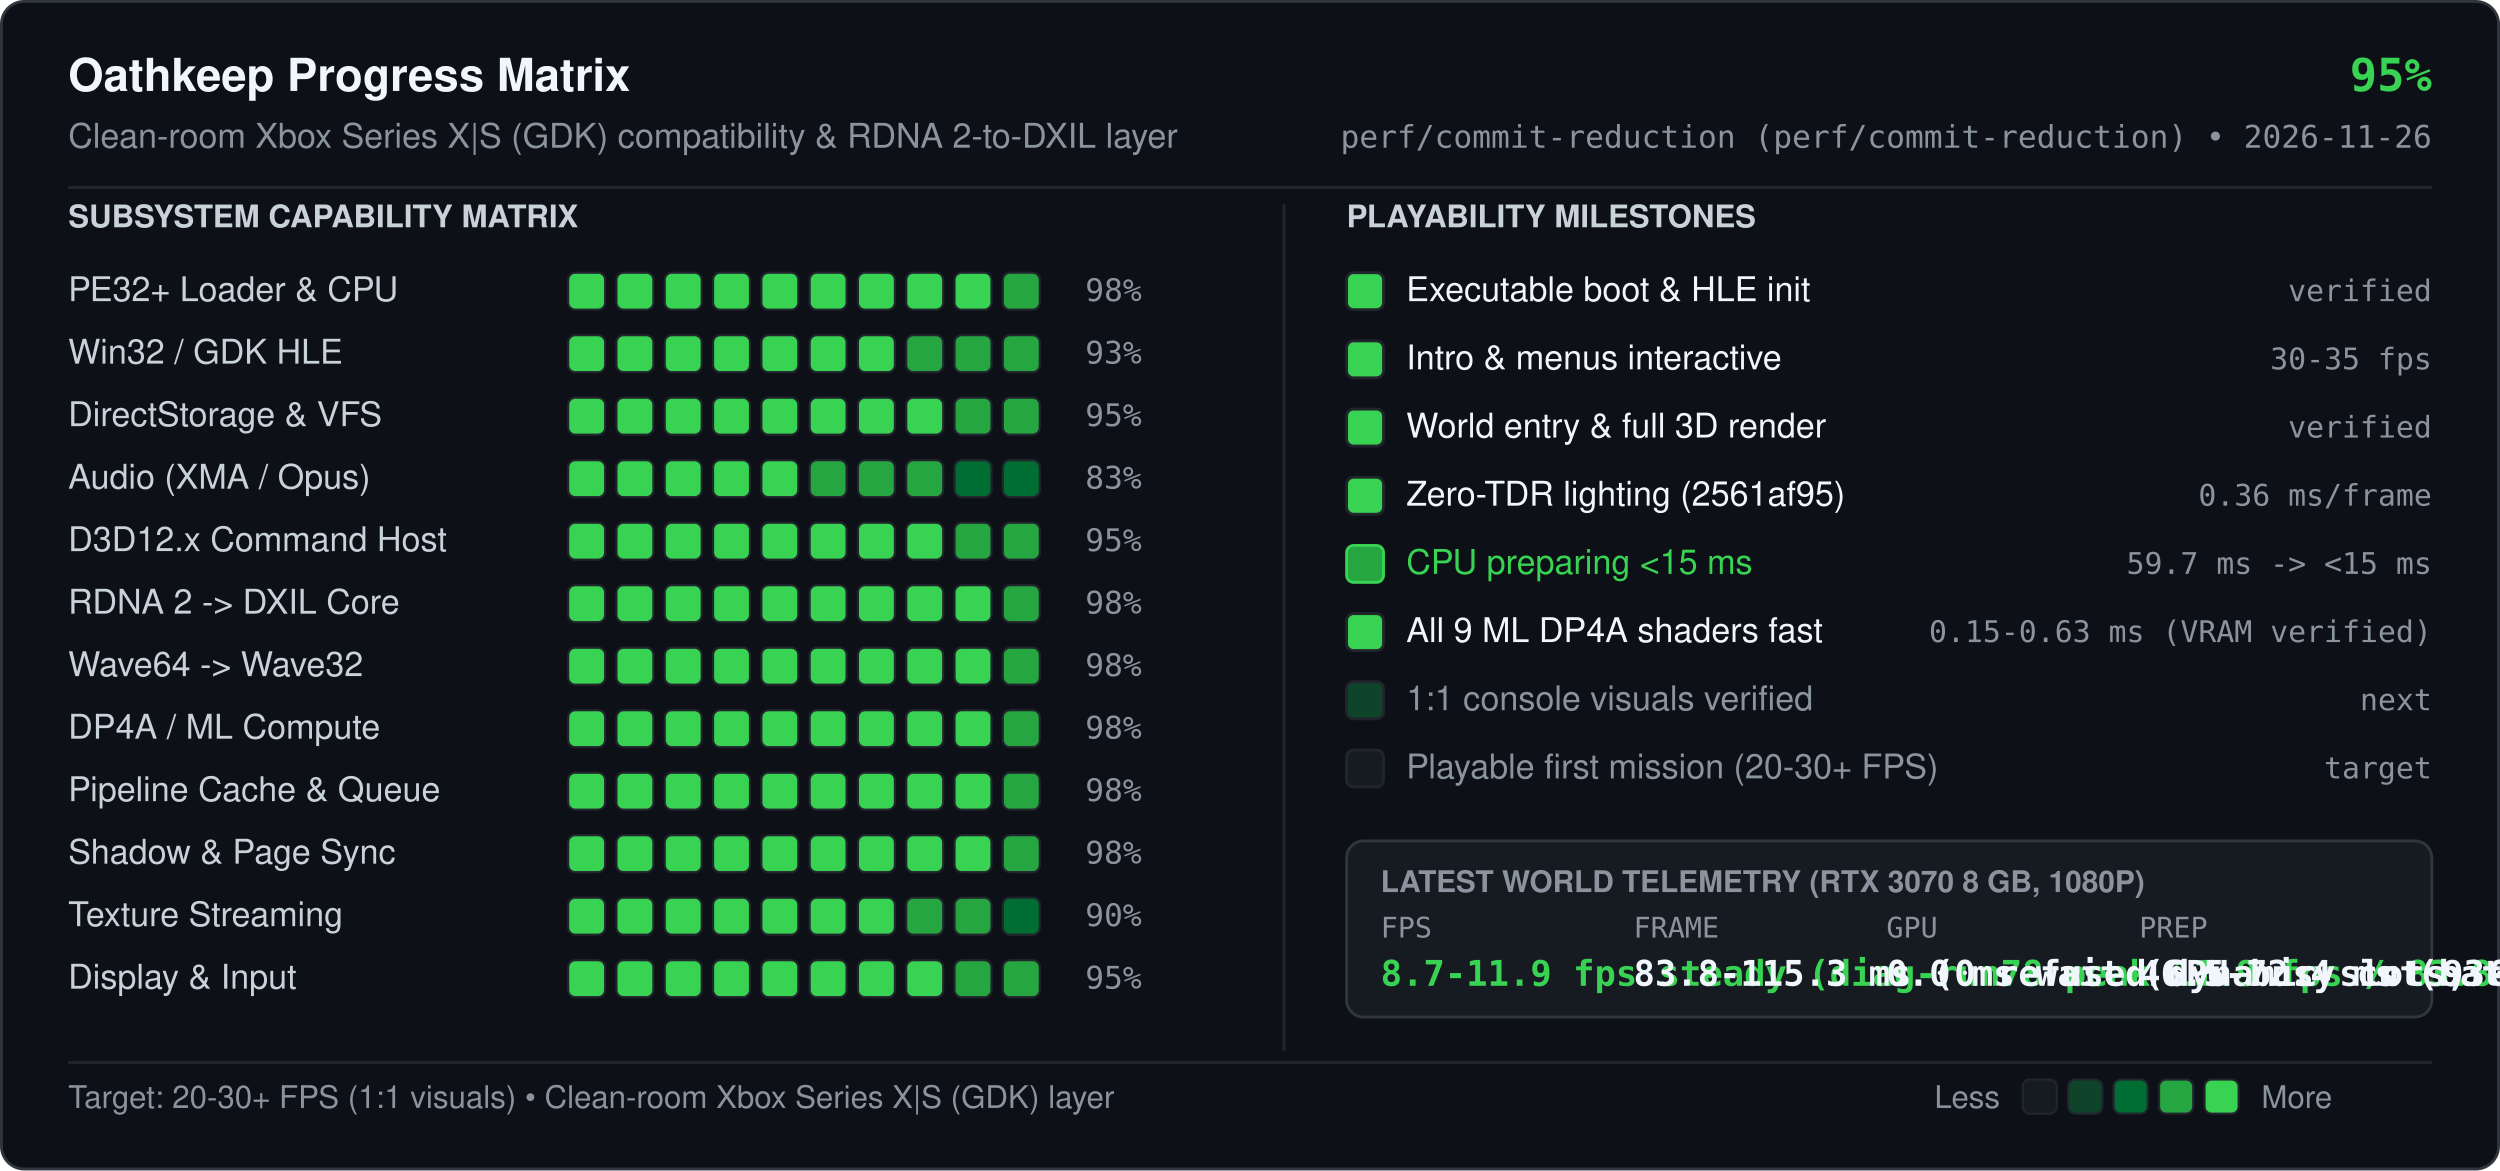
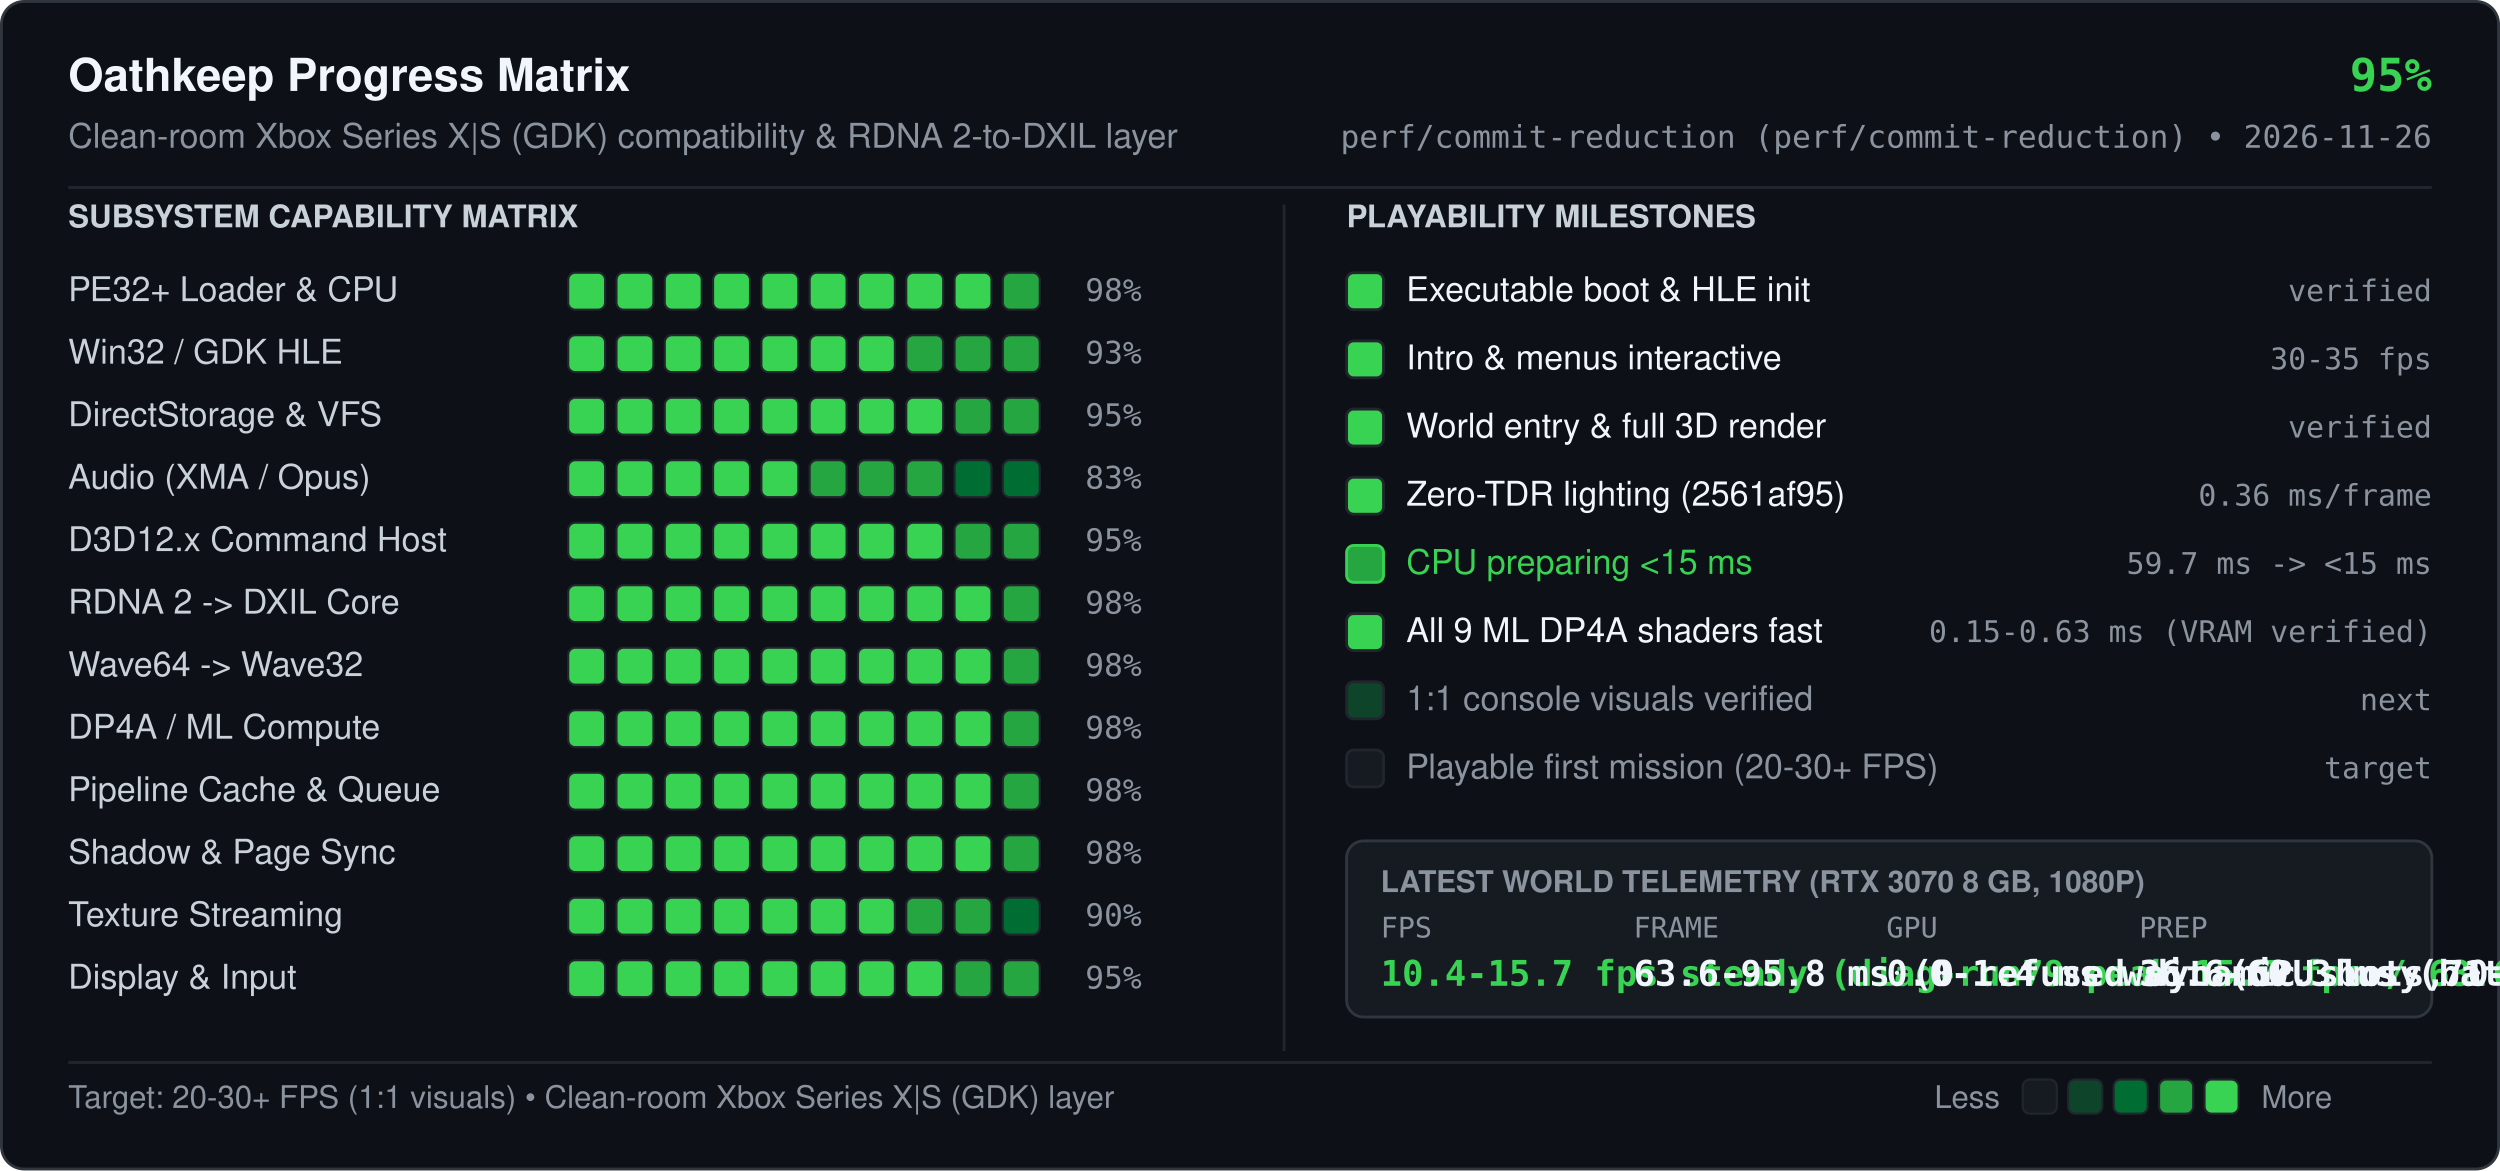
<svg xmlns="http://www.w3.org/2000/svg" width="880" height="412" viewBox="0 0 880 412" role="img" aria-label="Oathkeep Compatibility and Performance Progress">
  <defs>
    <style>text { font-family: -apple-system, BlinkMacSystemFont, 'Segoe UI', Helvetica, Arial, sans-serif; } .mono { font-family: ui-monospace, SFMono-Regular, Menlo, Consolas, monospace; }</style>
  </defs>
  <rect x="0.5" y="0.5" width="879" height="411" rx="8" fill="#0d1117" stroke="#30363d" />
  <text x="24" y="32" fill="#f0f6fc" font-size="16" font-weight="600">Oathkeep Progress Matrix</text>
  <text x="24" y="52" fill="#8b949e" font-size="12">Clean-room Xbox Series X|S (GDK) compatibility &amp; RDNA 2-to-DXIL layer</text>
  <text x="856" y="32" text-anchor="end" fill="#39d353" font-size="16" font-weight="700" class="mono">95%</text>
  <text x="856" y="52" text-anchor="end" fill="#8b949e" font-size="11" class="mono">perf/commit-reduction (perf/commit-reduction) • 2026-11-26</text>
  <line x1="24" y1="66" x2="856" y2="66" stroke="#21262d" />
  <text x="24" y="80" fill="#c9d1d9" font-size="11" font-weight="600">SUBSYSTEM CAPABILITY MATRIX</text>
  <text x="24" y="106" fill="#c9d1d9" font-size="12">PE32+ Loader &amp; CPU</text>
  <rect x="200" y="96" width="13" height="13" rx="2.5" fill="#39d353" stroke="#21262d" stroke-width="0.75" />
  <rect x="217" y="96" width="13" height="13" rx="2.5" fill="#39d353" stroke="#21262d" stroke-width="0.75" />
  <rect x="234" y="96" width="13" height="13" rx="2.5" fill="#39d353" stroke="#21262d" stroke-width="0.75" />
  <rect x="251" y="96" width="13" height="13" rx="2.5" fill="#39d353" stroke="#21262d" stroke-width="0.75" />
  <rect x="268" y="96" width="13" height="13" rx="2.5" fill="#39d353" stroke="#21262d" stroke-width="0.75" />
  <rect x="285" y="96" width="13" height="13" rx="2.5" fill="#39d353" stroke="#21262d" stroke-width="0.75" />
  <rect x="302" y="96" width="13" height="13" rx="2.5" fill="#39d353" stroke="#21262d" stroke-width="0.75" />
  <rect x="319" y="96" width="13" height="13" rx="2.5" fill="#39d353" stroke="#21262d" stroke-width="0.75" />
  <rect x="336" y="96" width="13" height="13" rx="2.5" fill="#39d353" stroke="#21262d" stroke-width="0.75" />
  <rect x="353" y="96" width="13" height="13" rx="2.5" fill="#26a641" stroke="#21262d" stroke-width="0.75" />
  <text x="382" y="106" fill="#8b949e" font-size="11" class="mono"> 98%</text>
  <text x="24" y="128" fill="#c9d1d9" font-size="12">Win32 / GDK HLE</text>
  <rect x="200" y="118" width="13" height="13" rx="2.5" fill="#39d353" stroke="#21262d" stroke-width="0.75" />
  <rect x="217" y="118" width="13" height="13" rx="2.5" fill="#39d353" stroke="#21262d" stroke-width="0.75" />
  <rect x="234" y="118" width="13" height="13" rx="2.5" fill="#39d353" stroke="#21262d" stroke-width="0.75" />
  <rect x="251" y="118" width="13" height="13" rx="2.5" fill="#39d353" stroke="#21262d" stroke-width="0.75" />
  <rect x="268" y="118" width="13" height="13" rx="2.5" fill="#39d353" stroke="#21262d" stroke-width="0.75" />
  <rect x="285" y="118" width="13" height="13" rx="2.5" fill="#39d353" stroke="#21262d" stroke-width="0.75" />
  <rect x="302" y="118" width="13" height="13" rx="2.5" fill="#39d353" stroke="#21262d" stroke-width="0.75" />
  <rect x="319" y="118" width="13" height="13" rx="2.5" fill="#26a641" stroke="#21262d" stroke-width="0.75" />
  <rect x="336" y="118" width="13" height="13" rx="2.5" fill="#26a641" stroke="#21262d" stroke-width="0.75" />
  <rect x="353" y="118" width="13" height="13" rx="2.5" fill="#26a641" stroke="#21262d" stroke-width="0.75" />
  <text x="382" y="128" fill="#8b949e" font-size="11" class="mono"> 93%</text>
  <text x="24" y="150" fill="#c9d1d9" font-size="12">DirectStorage &amp; VFS</text>
  <rect x="200" y="140" width="13" height="13" rx="2.5" fill="#39d353" stroke="#21262d" stroke-width="0.75" />
  <rect x="217" y="140" width="13" height="13" rx="2.5" fill="#39d353" stroke="#21262d" stroke-width="0.75" />
  <rect x="234" y="140" width="13" height="13" rx="2.5" fill="#39d353" stroke="#21262d" stroke-width="0.75" />
  <rect x="251" y="140" width="13" height="13" rx="2.5" fill="#39d353" stroke="#21262d" stroke-width="0.75" />
  <rect x="268" y="140" width="13" height="13" rx="2.5" fill="#39d353" stroke="#21262d" stroke-width="0.75" />
  <rect x="285" y="140" width="13" height="13" rx="2.5" fill="#39d353" stroke="#21262d" stroke-width="0.75" />
  <rect x="302" y="140" width="13" height="13" rx="2.5" fill="#39d353" stroke="#21262d" stroke-width="0.75" />
  <rect x="319" y="140" width="13" height="13" rx="2.5" fill="#39d353" stroke="#21262d" stroke-width="0.75" />
  <rect x="336" y="140" width="13" height="13" rx="2.5" fill="#26a641" stroke="#21262d" stroke-width="0.75" />
  <rect x="353" y="140" width="13" height="13" rx="2.5" fill="#26a641" stroke="#21262d" stroke-width="0.75" />
  <text x="382" y="150" fill="#8b949e" font-size="11" class="mono"> 95%</text>
  <text x="24" y="172" fill="#c9d1d9" font-size="12">Audio (XMA / Opus)</text>
  <rect x="200" y="162" width="13" height="13" rx="2.5" fill="#39d353" stroke="#21262d" stroke-width="0.75" />
  <rect x="217" y="162" width="13" height="13" rx="2.5" fill="#39d353" stroke="#21262d" stroke-width="0.75" />
  <rect x="234" y="162" width="13" height="13" rx="2.5" fill="#39d353" stroke="#21262d" stroke-width="0.75" />
  <rect x="251" y="162" width="13" height="13" rx="2.5" fill="#39d353" stroke="#21262d" stroke-width="0.75" />
  <rect x="268" y="162" width="13" height="13" rx="2.5" fill="#39d353" stroke="#21262d" stroke-width="0.75" />
  <rect x="285" y="162" width="13" height="13" rx="2.5" fill="#26a641" stroke="#21262d" stroke-width="0.75" />
  <rect x="302" y="162" width="13" height="13" rx="2.5" fill="#26a641" stroke="#21262d" stroke-width="0.75" />
  <rect x="319" y="162" width="13" height="13" rx="2.5" fill="#26a641" stroke="#21262d" stroke-width="0.75" />
  <rect x="336" y="162" width="13" height="13" rx="2.5" fill="#006d32" stroke="#21262d" stroke-width="0.75" />
  <rect x="353" y="162" width="13" height="13" rx="2.5" fill="#006d32" stroke="#21262d" stroke-width="0.75" />
  <text x="382" y="172" fill="#8b949e" font-size="11" class="mono"> 83%</text>
  <text x="24" y="194" fill="#c9d1d9" font-size="12">D3D12.x Command Host</text>
  <rect x="200" y="184" width="13" height="13" rx="2.5" fill="#39d353" stroke="#21262d" stroke-width="0.75" />
  <rect x="217" y="184" width="13" height="13" rx="2.5" fill="#39d353" stroke="#21262d" stroke-width="0.75" />
  <rect x="234" y="184" width="13" height="13" rx="2.5" fill="#39d353" stroke="#21262d" stroke-width="0.75" />
  <rect x="251" y="184" width="13" height="13" rx="2.5" fill="#39d353" stroke="#21262d" stroke-width="0.75" />
  <rect x="268" y="184" width="13" height="13" rx="2.5" fill="#39d353" stroke="#21262d" stroke-width="0.75" />
  <rect x="285" y="184" width="13" height="13" rx="2.5" fill="#39d353" stroke="#21262d" stroke-width="0.75" />
  <rect x="302" y="184" width="13" height="13" rx="2.5" fill="#39d353" stroke="#21262d" stroke-width="0.75" />
  <rect x="319" y="184" width="13" height="13" rx="2.5" fill="#39d353" stroke="#21262d" stroke-width="0.75" />
  <rect x="336" y="184" width="13" height="13" rx="2.5" fill="#26a641" stroke="#21262d" stroke-width="0.75" />
  <rect x="353" y="184" width="13" height="13" rx="2.5" fill="#26a641" stroke="#21262d" stroke-width="0.75" />
  <text x="382" y="194" fill="#8b949e" font-size="11" class="mono"> 95%</text>
  <text x="24" y="216" fill="#c9d1d9" font-size="12">RDNA 2 -&gt; DXIL Core</text>
  <rect x="200" y="206" width="13" height="13" rx="2.5" fill="#39d353" stroke="#21262d" stroke-width="0.75" />
  <rect x="217" y="206" width="13" height="13" rx="2.5" fill="#39d353" stroke="#21262d" stroke-width="0.75" />
  <rect x="234" y="206" width="13" height="13" rx="2.5" fill="#39d353" stroke="#21262d" stroke-width="0.75" />
  <rect x="251" y="206" width="13" height="13" rx="2.5" fill="#39d353" stroke="#21262d" stroke-width="0.75" />
  <rect x="268" y="206" width="13" height="13" rx="2.5" fill="#39d353" stroke="#21262d" stroke-width="0.75" />
  <rect x="285" y="206" width="13" height="13" rx="2.5" fill="#39d353" stroke="#21262d" stroke-width="0.75" />
  <rect x="302" y="206" width="13" height="13" rx="2.5" fill="#39d353" stroke="#21262d" stroke-width="0.75" />
  <rect x="319" y="206" width="13" height="13" rx="2.5" fill="#39d353" stroke="#21262d" stroke-width="0.75" />
  <rect x="336" y="206" width="13" height="13" rx="2.5" fill="#39d353" stroke="#21262d" stroke-width="0.75" />
  <rect x="353" y="206" width="13" height="13" rx="2.5" fill="#26a641" stroke="#21262d" stroke-width="0.75" />
  <text x="382" y="216" fill="#8b949e" font-size="11" class="mono"> 98%</text>
  <text x="24" y="238" fill="#c9d1d9" font-size="12">Wave64 -&gt; Wave32</text>
  <rect x="200" y="228" width="13" height="13" rx="2.5" fill="#39d353" stroke="#21262d" stroke-width="0.75" />
  <rect x="217" y="228" width="13" height="13" rx="2.5" fill="#39d353" stroke="#21262d" stroke-width="0.75" />
  <rect x="234" y="228" width="13" height="13" rx="2.5" fill="#39d353" stroke="#21262d" stroke-width="0.75" />
  <rect x="251" y="228" width="13" height="13" rx="2.5" fill="#39d353" stroke="#21262d" stroke-width="0.75" />
  <rect x="268" y="228" width="13" height="13" rx="2.5" fill="#39d353" stroke="#21262d" stroke-width="0.75" />
  <rect x="285" y="228" width="13" height="13" rx="2.5" fill="#39d353" stroke="#21262d" stroke-width="0.75" />
  <rect x="302" y="228" width="13" height="13" rx="2.5" fill="#39d353" stroke="#21262d" stroke-width="0.75" />
  <rect x="319" y="228" width="13" height="13" rx="2.5" fill="#39d353" stroke="#21262d" stroke-width="0.75" />
  <rect x="336" y="228" width="13" height="13" rx="2.5" fill="#39d353" stroke="#21262d" stroke-width="0.75" />
  <rect x="353" y="228" width="13" height="13" rx="2.5" fill="#26a641" stroke="#21262d" stroke-width="0.75" />
  <text x="382" y="238" fill="#8b949e" font-size="11" class="mono"> 98%</text>
  <text x="24" y="260" fill="#c9d1d9" font-size="12">DP4A / ML Compute</text>
  <rect x="200" y="250" width="13" height="13" rx="2.5" fill="#39d353" stroke="#21262d" stroke-width="0.75" />
  <rect x="217" y="250" width="13" height="13" rx="2.5" fill="#39d353" stroke="#21262d" stroke-width="0.75" />
  <rect x="234" y="250" width="13" height="13" rx="2.5" fill="#39d353" stroke="#21262d" stroke-width="0.75" />
  <rect x="251" y="250" width="13" height="13" rx="2.5" fill="#39d353" stroke="#21262d" stroke-width="0.75" />
  <rect x="268" y="250" width="13" height="13" rx="2.5" fill="#39d353" stroke="#21262d" stroke-width="0.75" />
  <rect x="285" y="250" width="13" height="13" rx="2.5" fill="#39d353" stroke="#21262d" stroke-width="0.75" />
  <rect x="302" y="250" width="13" height="13" rx="2.5" fill="#39d353" stroke="#21262d" stroke-width="0.75" />
  <rect x="319" y="250" width="13" height="13" rx="2.5" fill="#39d353" stroke="#21262d" stroke-width="0.75" />
  <rect x="336" y="250" width="13" height="13" rx="2.5" fill="#39d353" stroke="#21262d" stroke-width="0.75" />
  <rect x="353" y="250" width="13" height="13" rx="2.5" fill="#26a641" stroke="#21262d" stroke-width="0.75" />
  <text x="382" y="260" fill="#8b949e" font-size="11" class="mono"> 98%</text>
  <text x="24" y="282" fill="#c9d1d9" font-size="12">Pipeline Cache &amp; Queue</text>
  <rect x="200" y="272" width="13" height="13" rx="2.5" fill="#39d353" stroke="#21262d" stroke-width="0.75" />
  <rect x="217" y="272" width="13" height="13" rx="2.5" fill="#39d353" stroke="#21262d" stroke-width="0.75" />
  <rect x="234" y="272" width="13" height="13" rx="2.5" fill="#39d353" stroke="#21262d" stroke-width="0.75" />
  <rect x="251" y="272" width="13" height="13" rx="2.5" fill="#39d353" stroke="#21262d" stroke-width="0.75" />
  <rect x="268" y="272" width="13" height="13" rx="2.5" fill="#39d353" stroke="#21262d" stroke-width="0.75" />
  <rect x="285" y="272" width="13" height="13" rx="2.5" fill="#39d353" stroke="#21262d" stroke-width="0.75" />
  <rect x="302" y="272" width="13" height="13" rx="2.5" fill="#39d353" stroke="#21262d" stroke-width="0.75" />
  <rect x="319" y="272" width="13" height="13" rx="2.5" fill="#39d353" stroke="#21262d" stroke-width="0.75" />
  <rect x="336" y="272" width="13" height="13" rx="2.5" fill="#39d353" stroke="#21262d" stroke-width="0.75" />
  <rect x="353" y="272" width="13" height="13" rx="2.5" fill="#26a641" stroke="#21262d" stroke-width="0.75" />
  <text x="382" y="282" fill="#8b949e" font-size="11" class="mono"> 98%</text>
  <text x="24" y="304" fill="#c9d1d9" font-size="12">Shadow &amp; Page Sync</text>
  <rect x="200" y="294" width="13" height="13" rx="2.5" fill="#39d353" stroke="#21262d" stroke-width="0.75" />
  <rect x="217" y="294" width="13" height="13" rx="2.5" fill="#39d353" stroke="#21262d" stroke-width="0.75" />
  <rect x="234" y="294" width="13" height="13" rx="2.5" fill="#39d353" stroke="#21262d" stroke-width="0.75" />
  <rect x="251" y="294" width="13" height="13" rx="2.5" fill="#39d353" stroke="#21262d" stroke-width="0.75" />
  <rect x="268" y="294" width="13" height="13" rx="2.5" fill="#39d353" stroke="#21262d" stroke-width="0.75" />
  <rect x="285" y="294" width="13" height="13" rx="2.5" fill="#39d353" stroke="#21262d" stroke-width="0.75" />
  <rect x="302" y="294" width="13" height="13" rx="2.5" fill="#39d353" stroke="#21262d" stroke-width="0.75" />
  <rect x="319" y="294" width="13" height="13" rx="2.5" fill="#39d353" stroke="#21262d" stroke-width="0.75" />
  <rect x="336" y="294" width="13" height="13" rx="2.5" fill="#39d353" stroke="#21262d" stroke-width="0.75" />
  <rect x="353" y="294" width="13" height="13" rx="2.5" fill="#26a641" stroke="#21262d" stroke-width="0.75" />
  <text x="382" y="304" fill="#8b949e" font-size="11" class="mono"> 98%</text>
  <text x="24" y="326" fill="#c9d1d9" font-size="12">Texture Streaming</text>
  <rect x="200" y="316" width="13" height="13" rx="2.5" fill="#39d353" stroke="#21262d" stroke-width="0.75" />
  <rect x="217" y="316" width="13" height="13" rx="2.5" fill="#39d353" stroke="#21262d" stroke-width="0.75" />
  <rect x="234" y="316" width="13" height="13" rx="2.5" fill="#39d353" stroke="#21262d" stroke-width="0.75" />
  <rect x="251" y="316" width="13" height="13" rx="2.5" fill="#39d353" stroke="#21262d" stroke-width="0.75" />
  <rect x="268" y="316" width="13" height="13" rx="2.5" fill="#39d353" stroke="#21262d" stroke-width="0.75" />
  <rect x="285" y="316" width="13" height="13" rx="2.5" fill="#39d353" stroke="#21262d" stroke-width="0.75" />
  <rect x="302" y="316" width="13" height="13" rx="2.5" fill="#39d353" stroke="#21262d" stroke-width="0.75" />
  <rect x="319" y="316" width="13" height="13" rx="2.5" fill="#26a641" stroke="#21262d" stroke-width="0.75" />
  <rect x="336" y="316" width="13" height="13" rx="2.5" fill="#26a641" stroke="#21262d" stroke-width="0.75" />
  <rect x="353" y="316" width="13" height="13" rx="2.5" fill="#006d32" stroke="#21262d" stroke-width="0.75" />
  <text x="382" y="326" fill="#8b949e" font-size="11" class="mono"> 90%</text>
  <text x="24" y="348" fill="#c9d1d9" font-size="12">Display &amp; Input</text>
  <rect x="200" y="338" width="13" height="13" rx="2.5" fill="#39d353" stroke="#21262d" stroke-width="0.75" />
  <rect x="217" y="338" width="13" height="13" rx="2.5" fill="#39d353" stroke="#21262d" stroke-width="0.75" />
  <rect x="234" y="338" width="13" height="13" rx="2.5" fill="#39d353" stroke="#21262d" stroke-width="0.75" />
  <rect x="251" y="338" width="13" height="13" rx="2.5" fill="#39d353" stroke="#21262d" stroke-width="0.75" />
  <rect x="268" y="338" width="13" height="13" rx="2.5" fill="#39d353" stroke="#21262d" stroke-width="0.75" />
  <rect x="285" y="338" width="13" height="13" rx="2.5" fill="#39d353" stroke="#21262d" stroke-width="0.75" />
  <rect x="302" y="338" width="13" height="13" rx="2.5" fill="#39d353" stroke="#21262d" stroke-width="0.75" />
  <rect x="319" y="338" width="13" height="13" rx="2.5" fill="#39d353" stroke="#21262d" stroke-width="0.75" />
  <rect x="336" y="338" width="13" height="13" rx="2.5" fill="#26a641" stroke="#21262d" stroke-width="0.75" />
  <rect x="353" y="338" width="13" height="13" rx="2.5" fill="#26a641" stroke="#21262d" stroke-width="0.75" />
  <text x="382" y="348" fill="#8b949e" font-size="11" class="mono"> 95%</text>
  <line x1="452" y1="72" x2="452" y2="370" stroke="#21262d" />
  <text x="474" y="80" fill="#c9d1d9" font-size="11" font-weight="600">PLAYABILITY MILESTONES</text>
  <rect x="474" y="96" width="13" height="13" rx="2.5" fill="#39d353" stroke="#21262d" stroke-width="1" />
  <text x="495" y="106" fill="#f0f6fc" font-size="12" font-weight="500">Executable boot &amp; HLE init</text>
  <text x="856" y="106" text-anchor="end" fill="#8b949e" font-size="10.5" class="mono">verified</text>
  <rect x="474" y="120" width="13" height="13" rx="2.5" fill="#39d353" stroke="#21262d" stroke-width="1" />
  <text x="495" y="130" fill="#f0f6fc" font-size="12" font-weight="500">Intro &amp; menus interactive</text>
  <text x="856" y="130" text-anchor="end" fill="#8b949e" font-size="10.5" class="mono">30-35 fps</text>
  <rect x="474" y="144" width="13" height="13" rx="2.5" fill="#39d353" stroke="#21262d" stroke-width="1" />
  <text x="495" y="154" fill="#f0f6fc" font-size="12" font-weight="500">World entry &amp; full 3D render</text>
  <text x="856" y="154" text-anchor="end" fill="#8b949e" font-size="10.5" class="mono">verified</text>
  <rect x="474" y="168" width="13" height="13" rx="2.5" fill="#39d353" stroke="#21262d" stroke-width="1" />
  <text x="495" y="178" fill="#f0f6fc" font-size="12" font-weight="500">Zero-TDR lighting (2561af95)</text>
  <text x="856" y="178" text-anchor="end" fill="#8b949e" font-size="10.5" class="mono">0.36 ms/frame</text>
  <rect x="474" y="192" width="13" height="13" rx="2.5" fill="#26a641" stroke="#39d353" stroke-width="1" />
  <text x="495" y="202" fill="#39d353" font-size="12" font-weight="500">CPU preparing &lt;15 ms</text>
  <text x="856" y="202" text-anchor="end" fill="#8b949e" font-size="10.5" class="mono">59.7 ms -&gt; &lt;15 ms</text>
  <rect x="474" y="216" width="13" height="13" rx="2.5" fill="#39d353" stroke="#21262d" stroke-width="1" />
  <text x="495" y="226" fill="#f0f6fc" font-size="12" font-weight="500">All 9 ML DP4A shaders fast</text>
  <text x="856" y="226" text-anchor="end" fill="#8b949e" font-size="10.5" class="mono">0.15-0.63 ms (VRAM verified)</text>
  <rect x="474" y="240" width="13" height="13" rx="2.5" fill="#0e4429" stroke="#21262d" stroke-width="1" />
  <text x="495" y="250" fill="#8b949e" font-size="12" font-weight="500">1:1 console visuals verified</text>
  <text x="856" y="250" text-anchor="end" fill="#8b949e" font-size="10.5" class="mono">next</text>
  <rect x="474" y="264" width="13" height="13" rx="2.5" fill="#161b22" stroke="#21262d" stroke-width="1" />
  <text x="495" y="274" fill="#8b949e" font-size="12" font-weight="500">Playable first mission (20-30+ FPS)</text>
  <text x="856" y="274" text-anchor="end" fill="#8b949e" font-size="10.5" class="mono">target</text>
  <rect x="474" y="296" width="382" height="62" rx="6" fill="#161b22" stroke="#30363d" />
  <text x="486" y="314" fill="#8b949e" font-size="10.5" font-weight="600">LATEST WORLD TELEMETRY (RTX 3070 8 GB, 1080P)</text>
  <text x="486" y="330" fill="#8b949e" font-size="10" class="mono">FPS</text>
-   <text x="486" y="347" fill="#39d353" font-size="12.5" font-weight="600" class="mono">8.7-11.9 fps steady (diag-run78 peak 11.9 fps / 83.8 ms; heavy scene +48% to 7.4 fps; 0.0 ms GPU wait)</text>
+   <text x="486" y="347" fill="#39d353" font-size="12.5" font-weight="600" class="mono">10.4-15.7 fps steady (diag-run79 peak 15.7 fps / 63.6 ms, +32% over run78; 0-1.4 ms GPU wait)</text>
  <text x="575" y="330" fill="#8b949e" font-size="10" class="mono">FRAME</text>
-   <text x="575" y="347" fill="#f0f6fc" font-size="12.5" font-weight="600" class="mono">83.8-115.3 ms (0 refused dynamic slots, 0 dropped indirects, 95-98% cbv_scratch hoisted)</text>
+   <text x="575" y="347" fill="#f0f6fc" font-size="12.5" font-weight="600" class="mono">63.6-95.8 ms (0 refused dynamic slots, 0 crashes/TDRs, copies MB -60%)</text>
  <text x="664" y="330" fill="#8b949e" font-size="10" class="mono">GPU</text>
-   <text x="664" y="347" fill="#f0f6fc" font-size="12.5" font-weight="600" class="mono">0.0 ms wait (GPU busy cut 93-97% -&gt; 50-74%; now 100% CPU-bound!)</text>
+   <text x="664" y="347" fill="#f0f6fc" font-size="12.5" font-weight="600" class="mono">0.0-1.4 ms wait (GPU busy 71-99%; now balanced/CPU-bound on recording + preparing)</text>
  <text x="753" y="330" fill="#8b949e" font-size="10" class="mono">PREP</text>
-   <text x="753" y="347" fill="#f0f6fc" font-size="12.5" font-weight="600" class="mono">46.5-72.4 ms (batch_flush 25.3-42.7 ms, guards 23.8-45.8 ms CPU sum, moves shadow 33.2-72.2 ms)</text>
+   <text x="753" y="347" fill="#f0f6fc" font-size="12.5" font-weight="600" class="mono">36.6-60.3 ms (batch_flush 16.0-25.7 ms, moves shadow 13.6-18.6 ms, sparse reads 0.3 ms, kernel -77%)</text>
  <line x1="24" y1="374" x2="856" y2="374" stroke="#21262d" />
  <text x="24" y="390" fill="#8b949e" font-size="11">Target: 20-30+ FPS (1:1 visuals) • Clean-room Xbox Series X|S (GDK) layer</text>
  <text x="704" y="390" text-anchor="end" fill="#8b949e" font-size="11">Less</text>
  <rect x="712" y="380" width="12" height="12" rx="2.5" fill="#161b22" stroke="#21262d" stroke-width="0.75" />
  <rect x="728" y="380" width="12" height="12" rx="2.5" fill="#0e4429" stroke="#21262d" stroke-width="0.75" />
  <rect x="744" y="380" width="12" height="12" rx="2.5" fill="#006d32" stroke="#21262d" stroke-width="0.75" />
  <rect x="760" y="380" width="12" height="12" rx="2.5" fill="#26a641" stroke="#21262d" stroke-width="0.75" />
  <rect x="776" y="380" width="12" height="12" rx="2.5" fill="#39d353" stroke="#21262d" stroke-width="0.75" />
  <text x="796" y="390" fill="#8b949e" font-size="11">More</text>
</svg>
